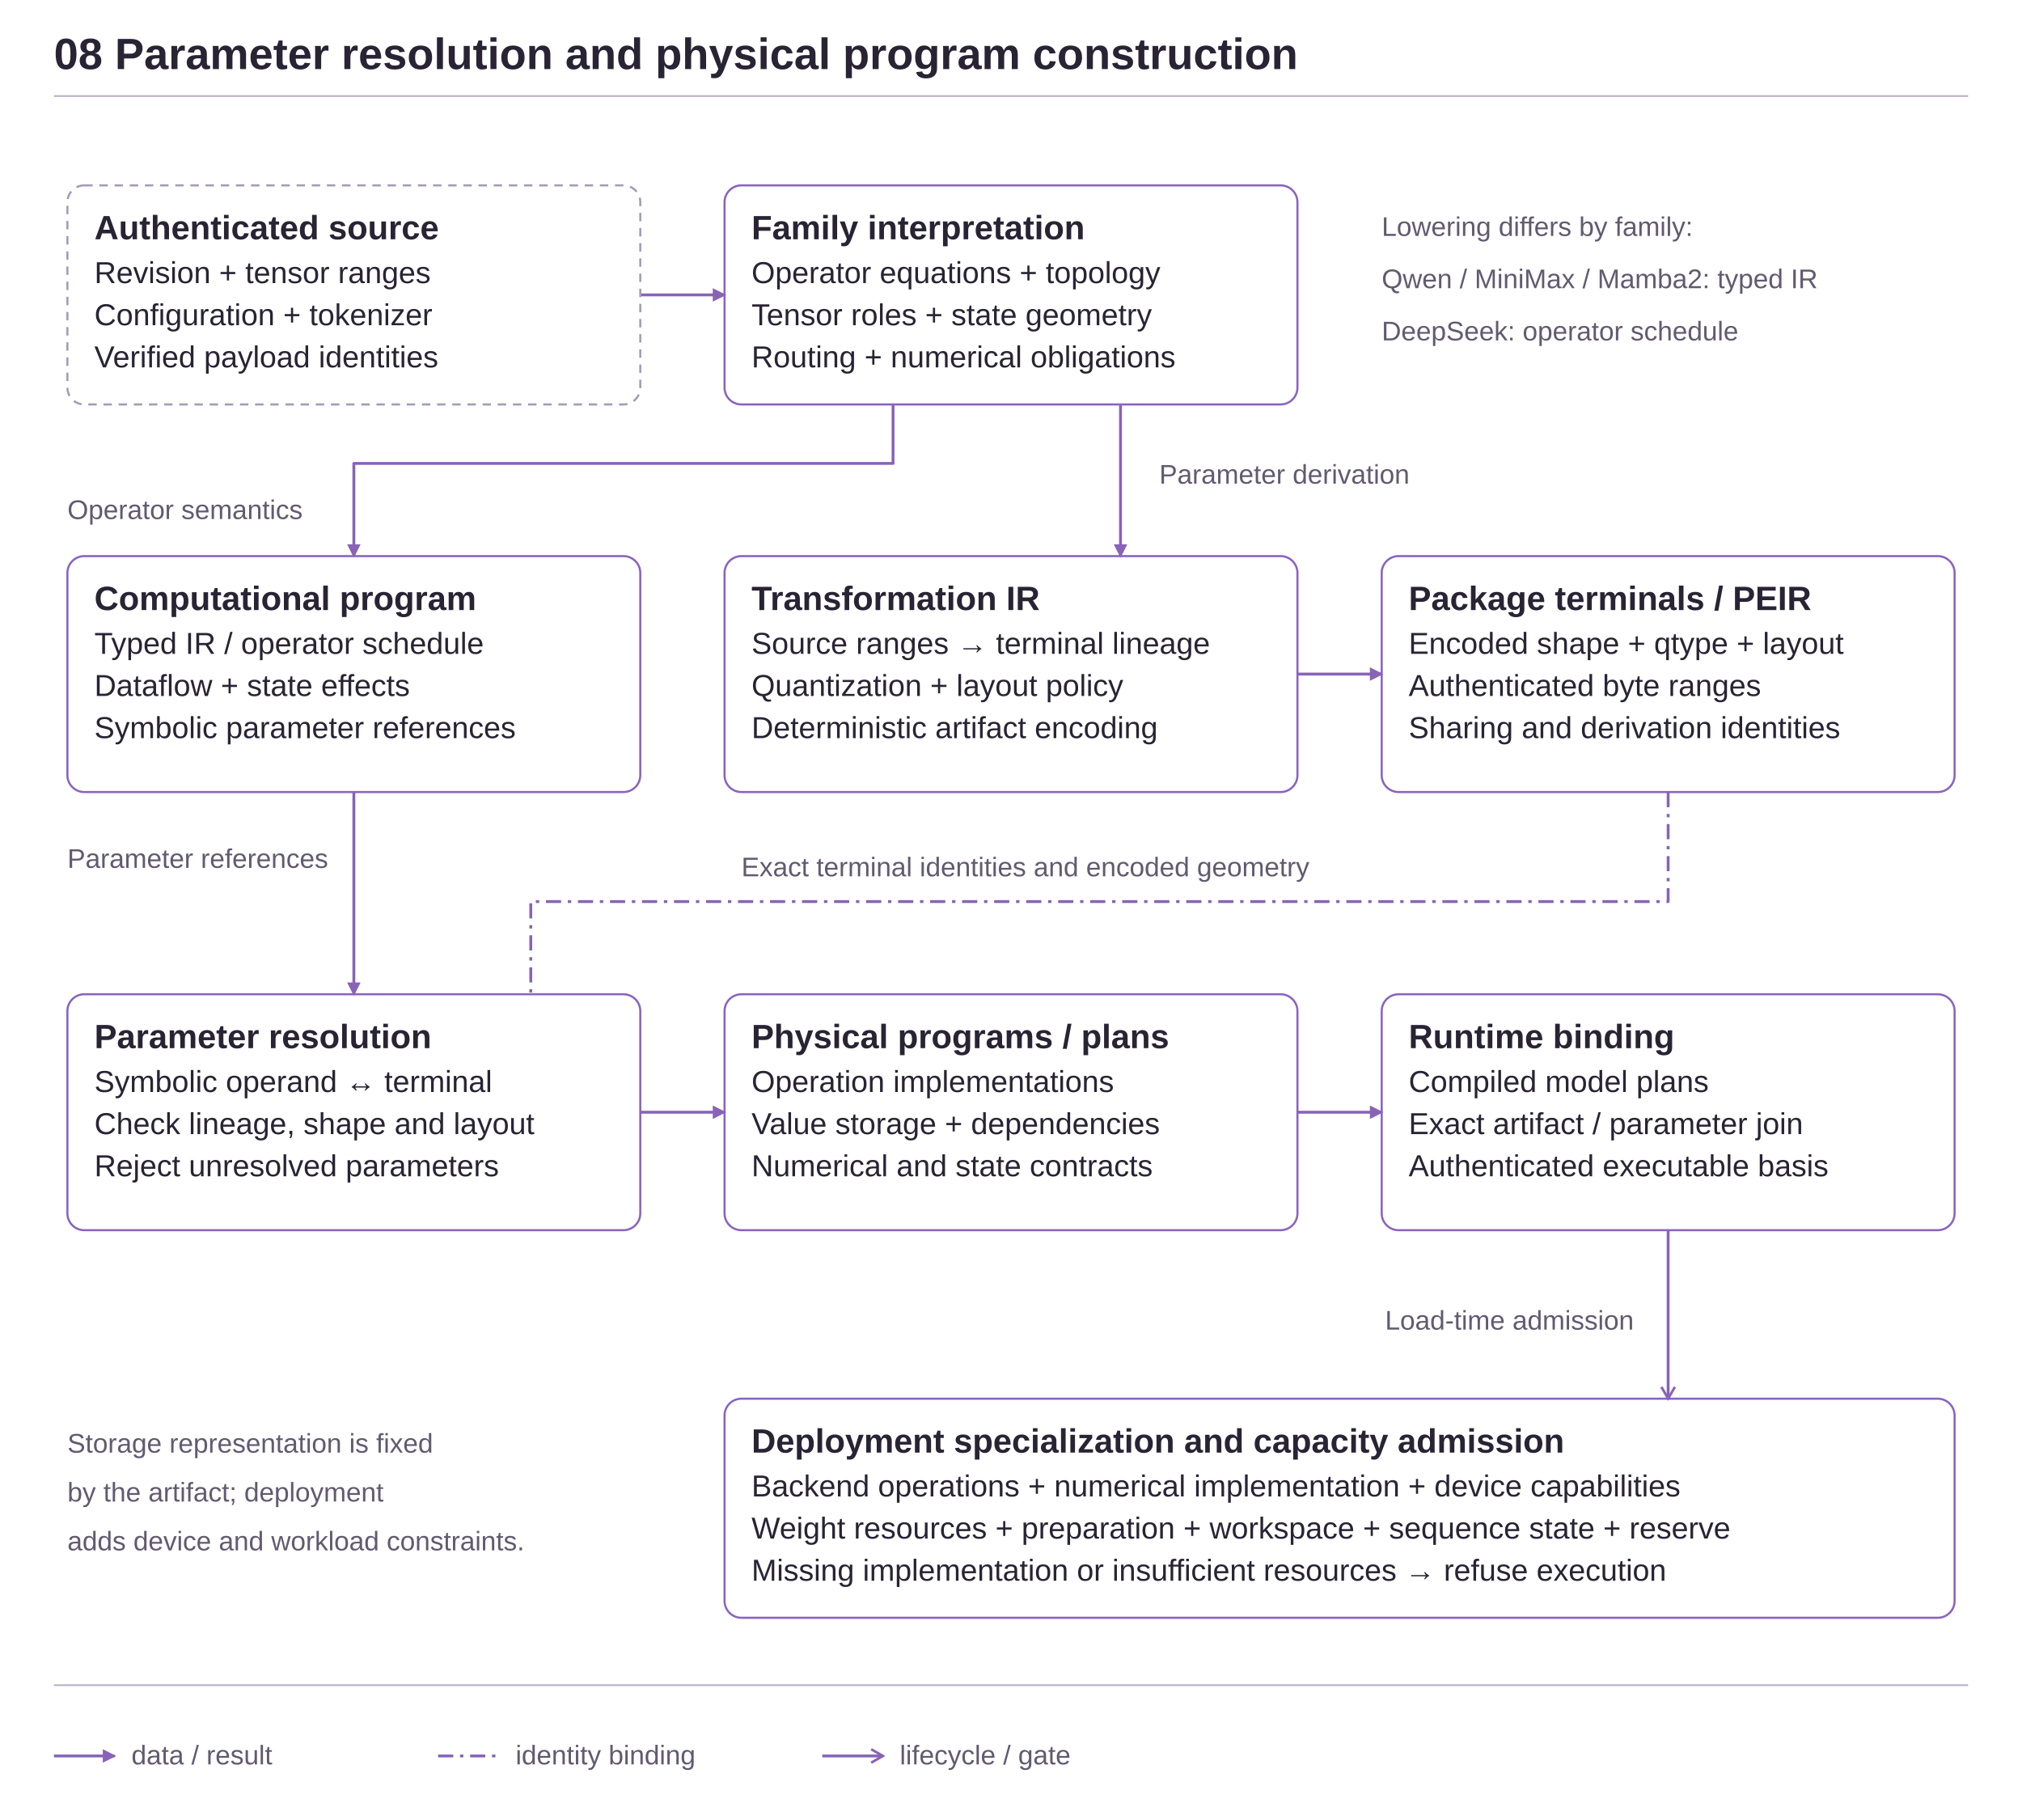
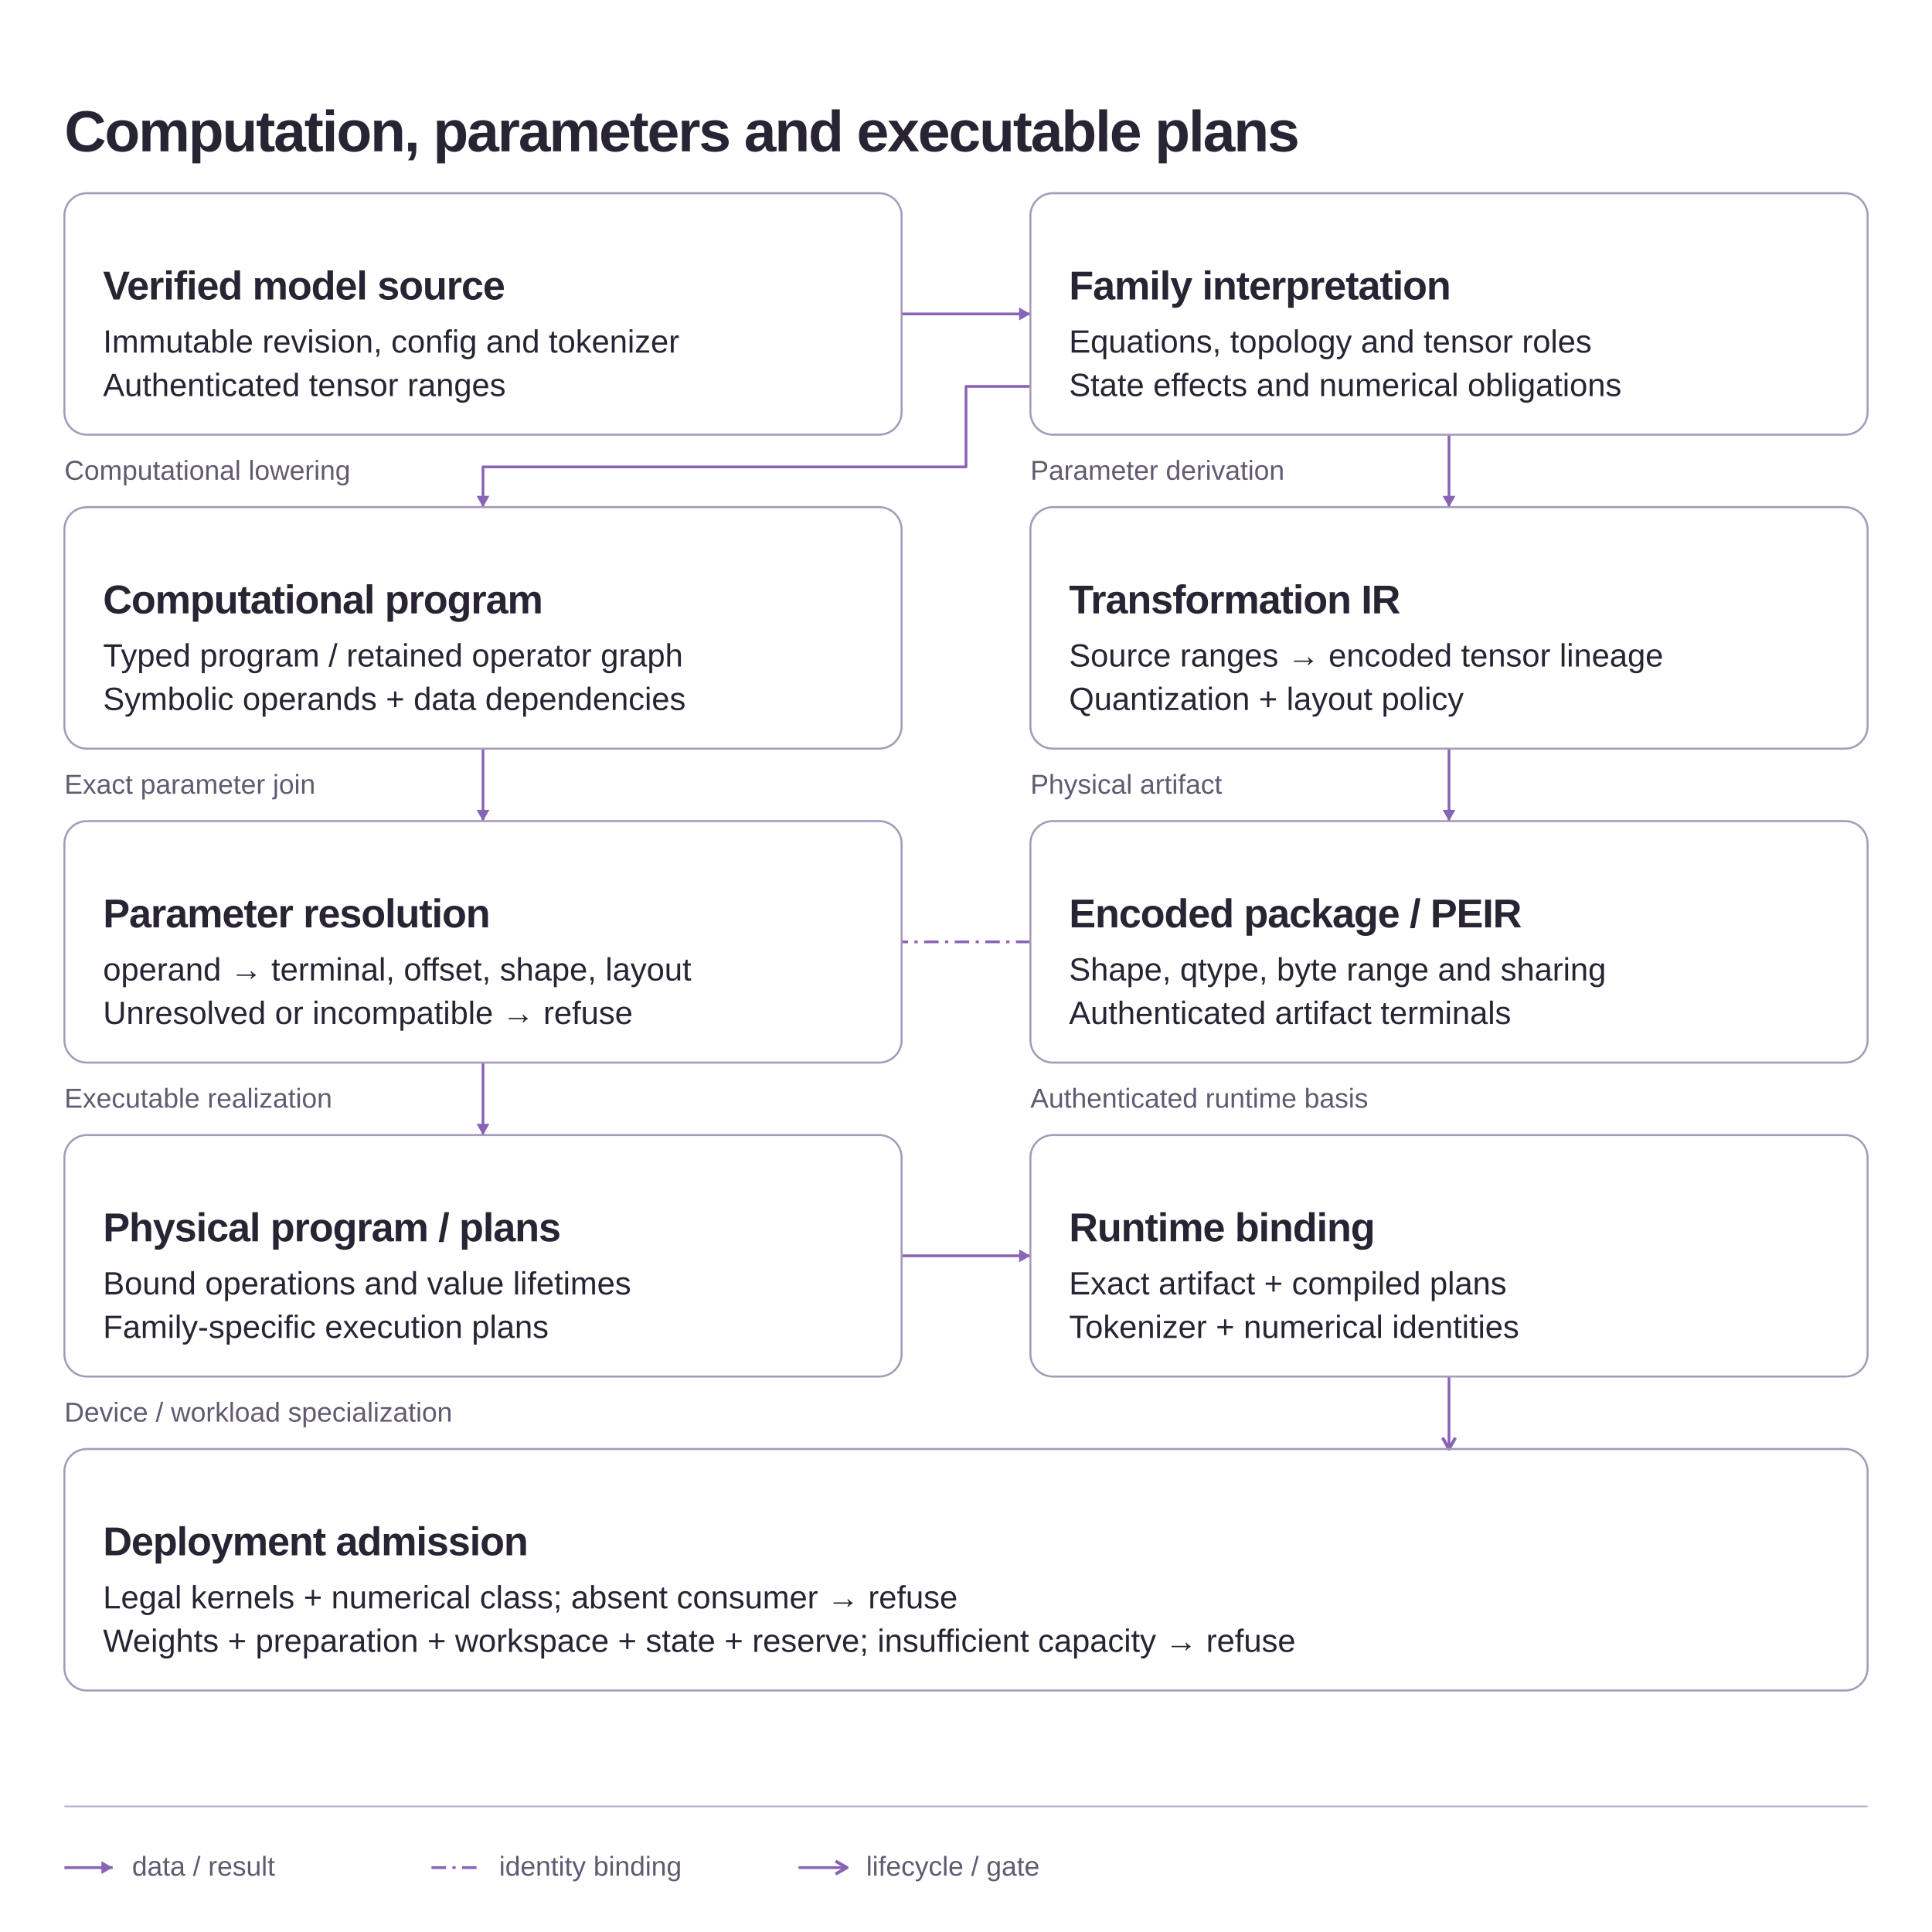
- <svg xmlns="http://www.w3.org/2000/svg" width="1200" height="1080" viewBox="0 0 1200 1080" role="img" aria-labelledby="title desc">
+ <svg xmlns="http://www.w3.org/2000/svg" width="1200" height="1200" viewBox="0 0 1200 1200" role="img" aria-labelledby="title desc">
  <defs>
    <style>text{fill:#292434}
.title{font-size:26px;font-weight:700}.panel-title{font-size:19px;font-weight:700}
.node-title{font-size:20px;font-weight:700}.body{font-size:18px}
.note,.legend{font-size:16px;fill:#625a70}.code{font-size:16px}
.label{font-size:16px}
.panel{fill:none;stroke:#aaa0b8;stroke-width:1;stroke-dasharray:3 6}
.node{fill:none;stroke:#a69ab8;stroke-width:1.25}
.semantic,.physical,.runtime{stroke:#8964bf}
.external{stroke-dasharray:5 4}
.rule{fill:none;stroke:#b9afc8;stroke-width:1}
.edge{fill:none;stroke:#8863b6;stroke-width:1.7;stroke-linejoin:round}
#solid path{fill:#8863b6}#open path{stroke:#8863b6}
- @media(prefers-color-scheme:dark){text{fill:#ede8f5}.note,.legend,.body,.code,.label{fill:#c0b8cd}.panel{stroke:#675a78}.node{stroke:#8f79aa}.rule{stroke:#675a78}.edge{stroke:#ad8bd5}#solid path{fill:#ad8bd5}#open path{stroke:#ad8bd5}}</style>
-     <marker id="solid" markerWidth="8" markerHeight="8" refX="7" refY="4" orient="auto" markerUnits="userSpaceOnUse">
-       <path d="M0 0L8 4L0 8Z" fill="#292929" />
+ @media(prefers-color-scheme:dark){text{fill:#ede8f5}.note,.legend,.body,.code,.label{fill:#c0b8cd}.panel{stroke:#675a78}.node{stroke:#8f79aa}.rule{stroke:#675a78}.edge{stroke:#ad8bd5}#solid path{fill:#ad8bd5}#open path{stroke:#ad8bd5}}.title{font-size:36px;font-weight:700;letter-spacing:-1px}
+ .node-title{font-size:25px;font-weight:700;letter-spacing:-.5px}
+ .body{font-size:20px}.note,.label,.legend{font-size:17px}</style>
+     <marker id="solid" markerWidth="9" markerHeight="10" refX="8" refY="5" orient="auto" markerUnits="userSpaceOnUse">
+       <path d="M1 1L8 5L1 9Z" fill="#ab89f5" />
    </marker>
    <marker id="open" markerWidth="9" markerHeight="10" refX="8" refY="5" orient="auto" markerUnits="userSpaceOnUse">
-       <path d="M1 1L8 5L1 9" fill="none" stroke="#292929" stroke-width="1.5" />
+       <path d="M1 1L8 5L1 9" fill="none" stroke="#ab89f5" stroke-width="2" />
    </marker>
  </defs>
-   <text x="32" y="41" class="title" font-family="Liberation Sans, Arial, sans-serif">08  Parameter resolution and physical program construction</text>
-   <path class="rule" d="M32 57H1168" />
-   <polyline class="edge" points="380,175 430,175" stroke-dasharray="none" marker-end="url(#solid)" />
-   <polyline class="edge" points="530,240 530,275 210,275 210,330" stroke-dasharray="none" marker-end="url(#solid)" />
-   <polyline class="edge" points="665,240 665,330" stroke-dasharray="none" marker-end="url(#solid)" />
-   <polyline class="edge" points="770,400 820,400" stroke-dasharray="none" marker-end="url(#solid)" />
-   <polyline class="edge" points="210,470 210,590" stroke-dasharray="none" marker-end="url(#solid)" />
-   <polyline class="edge" points="990,470 990,535 315,535 315,590" stroke-dasharray="9 4 2 4" marker-end="none" />
-   <polyline class="edge" points="380,660 430,660" stroke-dasharray="none" marker-end="url(#solid)" />
-   <polyline class="edge" points="770,660 820,660" stroke-dasharray="none" marker-end="url(#solid)" />
-   <polyline class="edge" points="990,730 990,830" stroke-dasharray="none" marker-end="url(#open)" />
+   <text x="40" y="94" class="title" font-family="Liberation Sans, Arial, sans-serif">Computation, parameters and executable plans</text>
+   <polyline class="edge" points="560,195 640,195" stroke-dasharray="none" marker-end="url(#solid)" />
+   <polyline class="edge" points="640,240 600,240 600,290 300,290 300,315" stroke-dasharray="none" marker-end="url(#solid)" />
+   <polyline class="edge" points="900,270 900,315" stroke-dasharray="none" marker-end="url(#solid)" />
+   <polyline class="edge" points="900,465 900,510" stroke-dasharray="none" marker-end="url(#solid)" />
+   <polyline class="edge" points="300,465 300,510" stroke-dasharray="none" marker-end="url(#solid)" />
+   <polyline class="edge" points="640,585 560,585" stroke-dasharray="9 4 2 4" marker-end="none" />
+   <polyline class="edge" points="300,660 300,705" stroke-dasharray="none" marker-end="url(#solid)" />
+   <polyline class="edge" points="560,780 640,780" stroke-dasharray="none" marker-end="url(#solid)" />
+   <polyline class="edge" points="900,855 900,900" stroke-dasharray="none" marker-end="url(#open)" />
  <g id="source">
-     <rect class="node external" x="40" y="110" width="340" height="130" rx="10" />
-     <text x="56" y="142" class="node-title" font-family="Liberation Sans, Arial, sans-serif">Authenticated source</text>
-     <text x="56" y="168" class="body" font-family="Liberation Sans, Arial, sans-serif">Revision + tensor ranges</text>
-     <text x="56" y="193" class="body" font-family="Liberation Sans, Arial, sans-serif">Configuration + tokenizer</text>
-     <text x="56" y="218" class="body" font-family="Liberation Sans, Arial, sans-serif">Verified payload identities</text>
+     <rect class="node" x="40" y="120" width="520" height="150" rx="14" />
+     <text x="64" y="186" class="node-title" font-family="Liberation Sans, Arial, sans-serif">Verified model source</text>
+     <text x="64" y="219" class="body" font-family="Liberation Sans, Arial, sans-serif">Immutable revision, config and tokenizer</text>
+     <text x="64" y="246" class="body" font-family="Liberation Sans, Arial, sans-serif">Authenticated tensor ranges</text>
  </g>
  <g id="family">
-     <rect class="node semantic" x="430" y="110" width="340" height="130" rx="10" />
-     <text x="446" y="142" class="node-title" font-family="Liberation Sans, Arial, sans-serif">Family interpretation</text>
-     <text x="446" y="168" class="body" font-family="Liberation Sans, Arial, sans-serif">Operator equations + topology</text>
-     <text x="446" y="193" class="body" font-family="Liberation Sans, Arial, sans-serif">Tensor roles + state geometry</text>
-     <text x="446" y="218" class="body" font-family="Liberation Sans, Arial, sans-serif">Routing + numerical obligations</text>
+     <rect class="node" x="640" y="120" width="520" height="150" rx="14" />
+     <text x="664" y="186" class="node-title" font-family="Liberation Sans, Arial, sans-serif">Family interpretation</text>
+     <text x="664" y="219" class="body" font-family="Liberation Sans, Arial, sans-serif">Equations, topology and tensor roles</text>
+     <text x="664" y="246" class="body" font-family="Liberation Sans, Arial, sans-serif">State effects and numerical obligations</text>
  </g>
  <g id="computation">
-     <rect class="node semantic" x="40" y="330" width="340" height="140" rx="10" />
-     <text x="56" y="362" class="node-title" font-family="Liberation Sans, Arial, sans-serif">Computational program</text>
-     <text x="56" y="388" class="body" font-family="Liberation Sans, Arial, sans-serif">Typed IR / operator schedule</text>
-     <text x="56" y="413" class="body" font-family="Liberation Sans, Arial, sans-serif">Dataflow + state effects</text>
-     <text x="56" y="438" class="body" font-family="Liberation Sans, Arial, sans-serif">Symbolic parameter references</text>
+     <rect class="node" x="40" y="315" width="520" height="150" rx="14" />
+     <text x="64" y="381" class="node-title" font-family="Liberation Sans, Arial, sans-serif">Computational program</text>
+     <text x="64" y="414" class="body" font-family="Liberation Sans, Arial, sans-serif">Typed program / retained operator graph</text>
+     <text x="64" y="441" class="body" font-family="Liberation Sans, Arial, sans-serif">Symbolic operands + data dependencies</text>
  </g>
  <g id="transform">
-     <rect class="node semantic" x="430" y="330" width="340" height="140" rx="10" />
-     <text x="446" y="362" class="node-title" font-family="Liberation Sans, Arial, sans-serif">Transformation IR</text>
-     <text x="446" y="388" class="body" font-family="Liberation Sans, Arial, sans-serif">Source ranges → terminal lineage</text>
-     <text x="446" y="413" class="body" font-family="Liberation Sans, Arial, sans-serif">Quantization + layout policy</text>
-     <text x="446" y="438" class="body" font-family="Liberation Sans, Arial, sans-serif">Deterministic artifact encoding</text>
+     <rect class="node" x="640" y="315" width="520" height="150" rx="14" />
+     <text x="664" y="381" class="node-title" font-family="Liberation Sans, Arial, sans-serif">Transformation IR</text>
+     <text x="664" y="414" class="body" font-family="Liberation Sans, Arial, sans-serif">Source ranges → encoded tensor lineage</text>
+     <text x="664" y="441" class="body" font-family="Liberation Sans, Arial, sans-serif">Quantization + layout policy</text>
+   </g>
+   <g id="join">
+     <rect class="node" x="40" y="510" width="520" height="150" rx="14" />
+     <text x="64" y="576" class="node-title" font-family="Liberation Sans, Arial, sans-serif">Parameter resolution</text>
+     <text x="64" y="609" class="body" font-family="Liberation Sans, Arial, sans-serif">operand → terminal, offset, shape, layout</text>
+     <text x="64" y="636" class="body" font-family="Liberation Sans, Arial, sans-serif">Unresolved or incompatible → refuse</text>
  </g>
  <g id="terminals">
-     <rect class="node physical" x="820" y="330" width="340" height="140" rx="10" />
-     <text x="836" y="362" class="node-title" font-family="Liberation Sans, Arial, sans-serif">Package terminals / PEIR</text>
-     <text x="836" y="388" class="body" font-family="Liberation Sans, Arial, sans-serif">Encoded shape + qtype + layout</text>
-     <text x="836" y="413" class="body" font-family="Liberation Sans, Arial, sans-serif">Authenticated byte ranges</text>
-     <text x="836" y="438" class="body" font-family="Liberation Sans, Arial, sans-serif">Sharing and derivation identities</text>
-   </g>
-   <g id="join">
-     <rect class="node semantic" x="40" y="590" width="340" height="140" rx="10" />
-     <text x="56" y="622" class="node-title" font-family="Liberation Sans, Arial, sans-serif">Parameter resolution</text>
-     <text x="56" y="648" class="body" font-family="Liberation Sans, Arial, sans-serif">Symbolic operand ↔ terminal</text>
-     <text x="56" y="673" class="body" font-family="Liberation Sans, Arial, sans-serif">Check lineage, shape and layout</text>
-     <text x="56" y="698" class="body" font-family="Liberation Sans, Arial, sans-serif">Reject unresolved parameters</text>
+     <rect class="node" x="640" y="510" width="520" height="150" rx="14" />
+     <text x="664" y="576" class="node-title" font-family="Liberation Sans, Arial, sans-serif">Encoded package / PEIR</text>
+     <text x="664" y="609" class="body" font-family="Liberation Sans, Arial, sans-serif">Shape, qtype, byte range and sharing</text>
+     <text x="664" y="636" class="body" font-family="Liberation Sans, Arial, sans-serif">Authenticated artifact terminals</text>
  </g>
  <g id="physical">
-     <rect class="node physical" x="430" y="590" width="340" height="140" rx="10" />
-     <text x="446" y="622" class="node-title" font-family="Liberation Sans, Arial, sans-serif">Physical programs / plans</text>
-     <text x="446" y="648" class="body" font-family="Liberation Sans, Arial, sans-serif">Operation implementations</text>
-     <text x="446" y="673" class="body" font-family="Liberation Sans, Arial, sans-serif">Value storage + dependencies</text>
-     <text x="446" y="698" class="body" font-family="Liberation Sans, Arial, sans-serif">Numerical and state contracts</text>
+     <rect class="node" x="40" y="705" width="520" height="150" rx="14" />
+     <text x="64" y="771" class="node-title" font-family="Liberation Sans, Arial, sans-serif">Physical program / plans</text>
+     <text x="64" y="804" class="body" font-family="Liberation Sans, Arial, sans-serif">Bound operations and value lifetimes</text>
+     <text x="64" y="831" class="body" font-family="Liberation Sans, Arial, sans-serif">Family-specific execution plans</text>
  </g>
  <g id="binding">
-     <rect class="node physical" x="820" y="590" width="340" height="140" rx="10" />
-     <text x="836" y="622" class="node-title" font-family="Liberation Sans, Arial, sans-serif">Runtime binding</text>
-     <text x="836" y="648" class="body" font-family="Liberation Sans, Arial, sans-serif">Compiled model plans</text>
-     <text x="836" y="673" class="body" font-family="Liberation Sans, Arial, sans-serif">Exact artifact / parameter join</text>
-     <text x="836" y="698" class="body" font-family="Liberation Sans, Arial, sans-serif">Authenticated executable basis</text>
+     <rect class="node" x="640" y="705" width="520" height="150" rx="14" />
+     <text x="664" y="771" class="node-title" font-family="Liberation Sans, Arial, sans-serif">Runtime binding</text>
+     <text x="664" y="804" class="body" font-family="Liberation Sans, Arial, sans-serif">Exact artifact + compiled plans</text>
+     <text x="664" y="831" class="body" font-family="Liberation Sans, Arial, sans-serif">Tokenizer + numerical identities</text>
  </g>
  <g id="deployment">
-     <rect class="node runtime" x="430" y="830" width="730" height="130" rx="10" />
-     <text x="446" y="862" class="node-title" font-family="Liberation Sans, Arial, sans-serif">Deployment specialization and capacity admission</text>
-     <text x="446" y="888" class="body" font-family="Liberation Sans, Arial, sans-serif">Backend operations + numerical implementation + device capabilities</text>
-     <text x="446" y="913" class="body" font-family="Liberation Sans, Arial, sans-serif">Weight resources + preparation + workspace + sequence state + reserve</text>
-     <text x="446" y="938" class="body" font-family="Liberation Sans, Arial, sans-serif">Missing implementation or insufficient resources → refuse execution</text>
+     <rect class="node" x="40" y="900" width="1120" height="150" rx="14" />
+     <text x="64" y="966" class="node-title" font-family="Liberation Sans, Arial, sans-serif">Deployment admission</text>
+     <text x="64" y="999" class="body" font-family="Liberation Sans, Arial, sans-serif">Legal kernels + numerical class; absent consumer → refuse</text>
+     <text x="64" y="1026" class="body" font-family="Liberation Sans, Arial, sans-serif">Weights + preparation + workspace + state + reserve; insufficient capacity → refuse</text>
  </g>
-   <text x="820" y="140" class="note" font-family="Liberation Sans, Arial, sans-serif">Lowering differs by family:</text>
-   <text x="820" y="171" class="note" font-family="Liberation Sans, Arial, sans-serif">Qwen / MiniMax / Mamba2: typed IR</text>
-   <text x="820" y="202" class="note" font-family="Liberation Sans, Arial, sans-serif">DeepSeek: operator schedule</text>
-   <text x="40" y="308" class="note" font-family="Liberation Sans, Arial, sans-serif">Operator semantics</text>
-   <text x="688" y="287" class="note" font-family="Liberation Sans, Arial, sans-serif">Parameter derivation</text>
-   <text x="40" y="515" class="note" font-family="Liberation Sans, Arial, sans-serif">Parameter references</text>
-   <text x="440" y="520" class="note" font-family="Liberation Sans, Arial, sans-serif">Exact terminal identities and encoded geometry</text>
-   <text x="40" y="862" class="note" font-family="Liberation Sans, Arial, sans-serif">Storage representation is fixed</text>
-   <text x="40" y="891" class="note" font-family="Liberation Sans, Arial, sans-serif">by the artifact; deployment</text>
-   <text x="40" y="920" class="note" font-family="Liberation Sans, Arial, sans-serif">adds device and workload constraints.</text>
-   <text x="822" y="789" class="note" font-family="Liberation Sans, Arial, sans-serif">Load-time admission</text>
-   <path class="rule" d="M32 1000H1168" />
-   <path class="edge" d="M32 1042h36" stroke-dasharray="none" marker-end="url(#solid)" />
-   <text x="78" y="1047" class="legend" font-family="Liberation Sans, Arial, sans-serif">data / result</text>
-   <path class="edge" d="M260 1042h36" stroke-dasharray="9 4 2 4" marker-end="none" />
-   <text x="306" y="1047" class="legend" font-family="Liberation Sans, Arial, sans-serif">identity binding</text>
-   <path class="edge" d="M488 1042h36" stroke-dasharray="none" marker-end="url(#open)" />
-   <text x="534" y="1047" class="legend" font-family="Liberation Sans, Arial, sans-serif">lifecycle / gate</text>
+   <text x="40" y="298" class="note" font-family="Liberation Sans, Arial, sans-serif">Computational lowering</text>
+   <text x="640" y="298" class="note" font-family="Liberation Sans, Arial, sans-serif">Parameter derivation</text>
+   <text x="40" y="493" class="note" font-family="Liberation Sans, Arial, sans-serif">Exact parameter join</text>
+   <text x="640" y="493" class="note" font-family="Liberation Sans, Arial, sans-serif">Physical artifact</text>
+   <text x="40" y="688" class="note" font-family="Liberation Sans, Arial, sans-serif">Executable realization</text>
+   <text x="640" y="688" class="note" font-family="Liberation Sans, Arial, sans-serif">Authenticated runtime basis</text>
+   <text x="40" y="883" class="note" font-family="Liberation Sans, Arial, sans-serif">Device / workload specialization</text>
+   <path class="rule" d="M40 1122H1160" />
+   <path class="edge" d="M40 1160h30" stroke-dasharray="none" marker-end="url(#solid)" />
+   <text x="82" y="1165" class="legend" font-family="Liberation Sans, Arial, sans-serif">data / result</text>
+   <path class="edge" d="M268 1160h30" stroke-dasharray="9 4 2 4" marker-end="none" />
+   <text x="310" y="1165" class="legend" font-family="Liberation Sans, Arial, sans-serif">identity binding</text>
+   <path class="edge" d="M496 1160h30" stroke-dasharray="none" marker-end="url(#open)" />
+   <text x="538" y="1165" class="legend" font-family="Liberation Sans, Arial, sans-serif">lifecycle / gate</text>
</svg>
